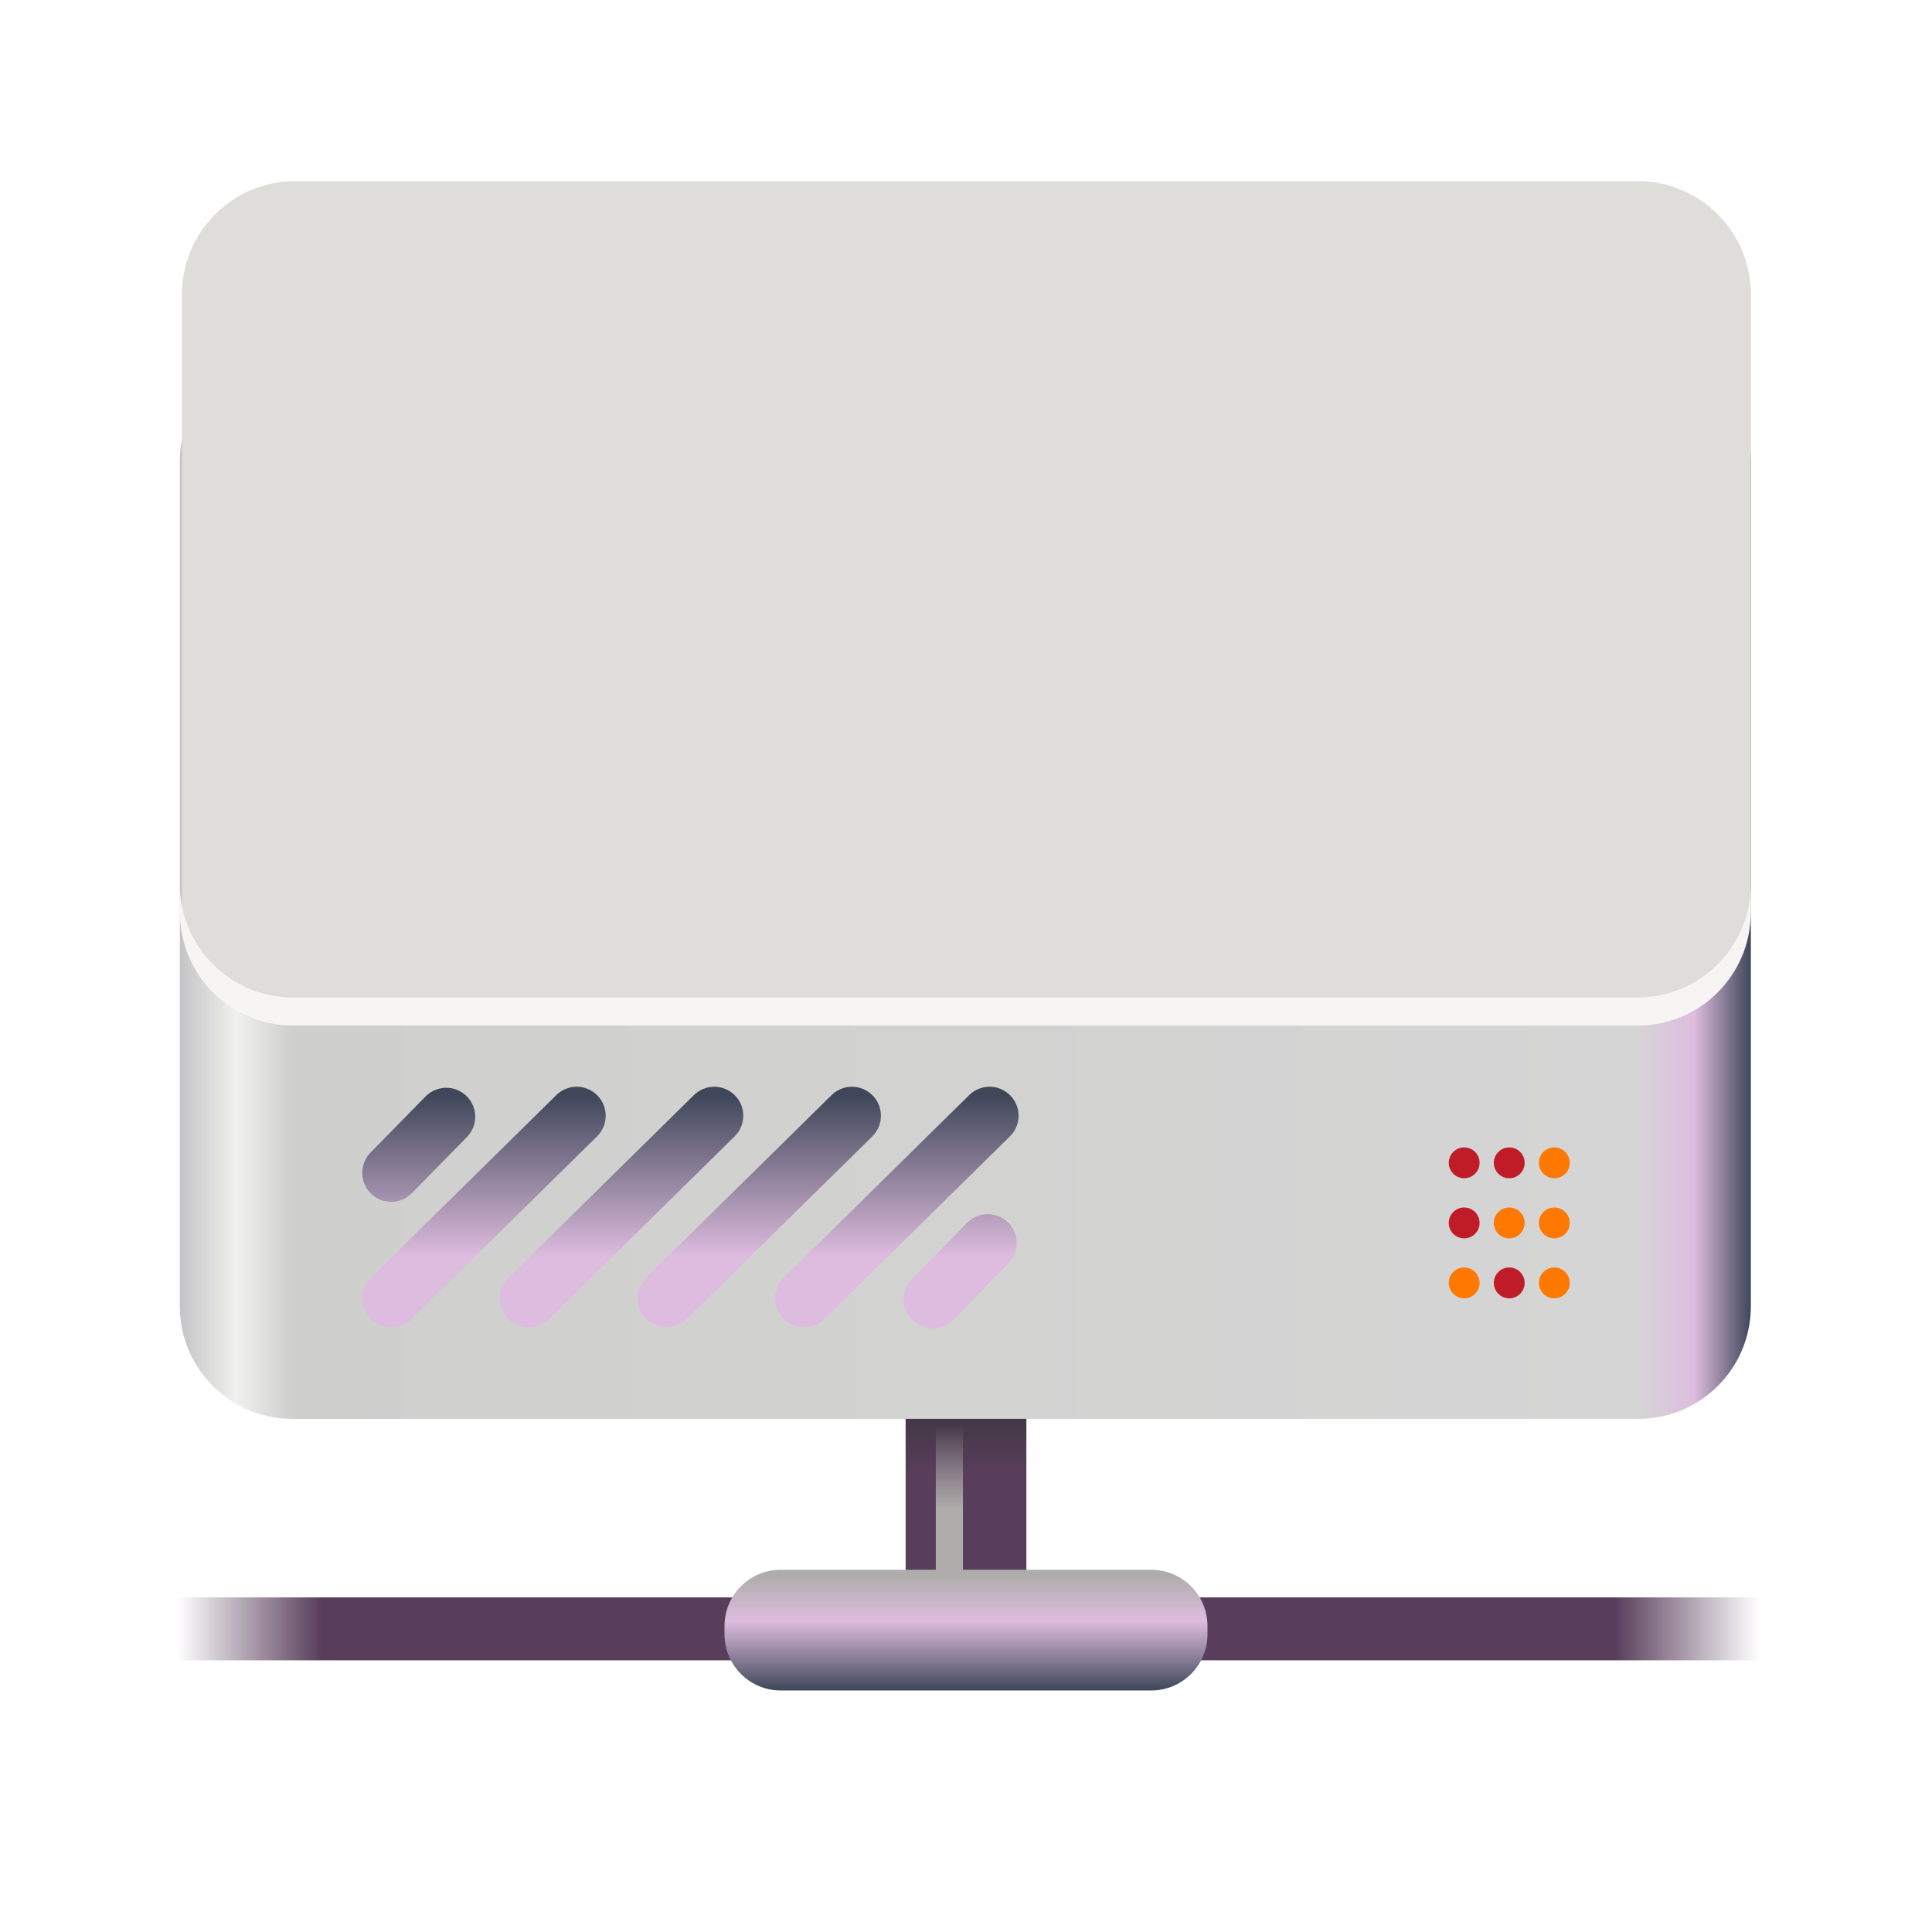
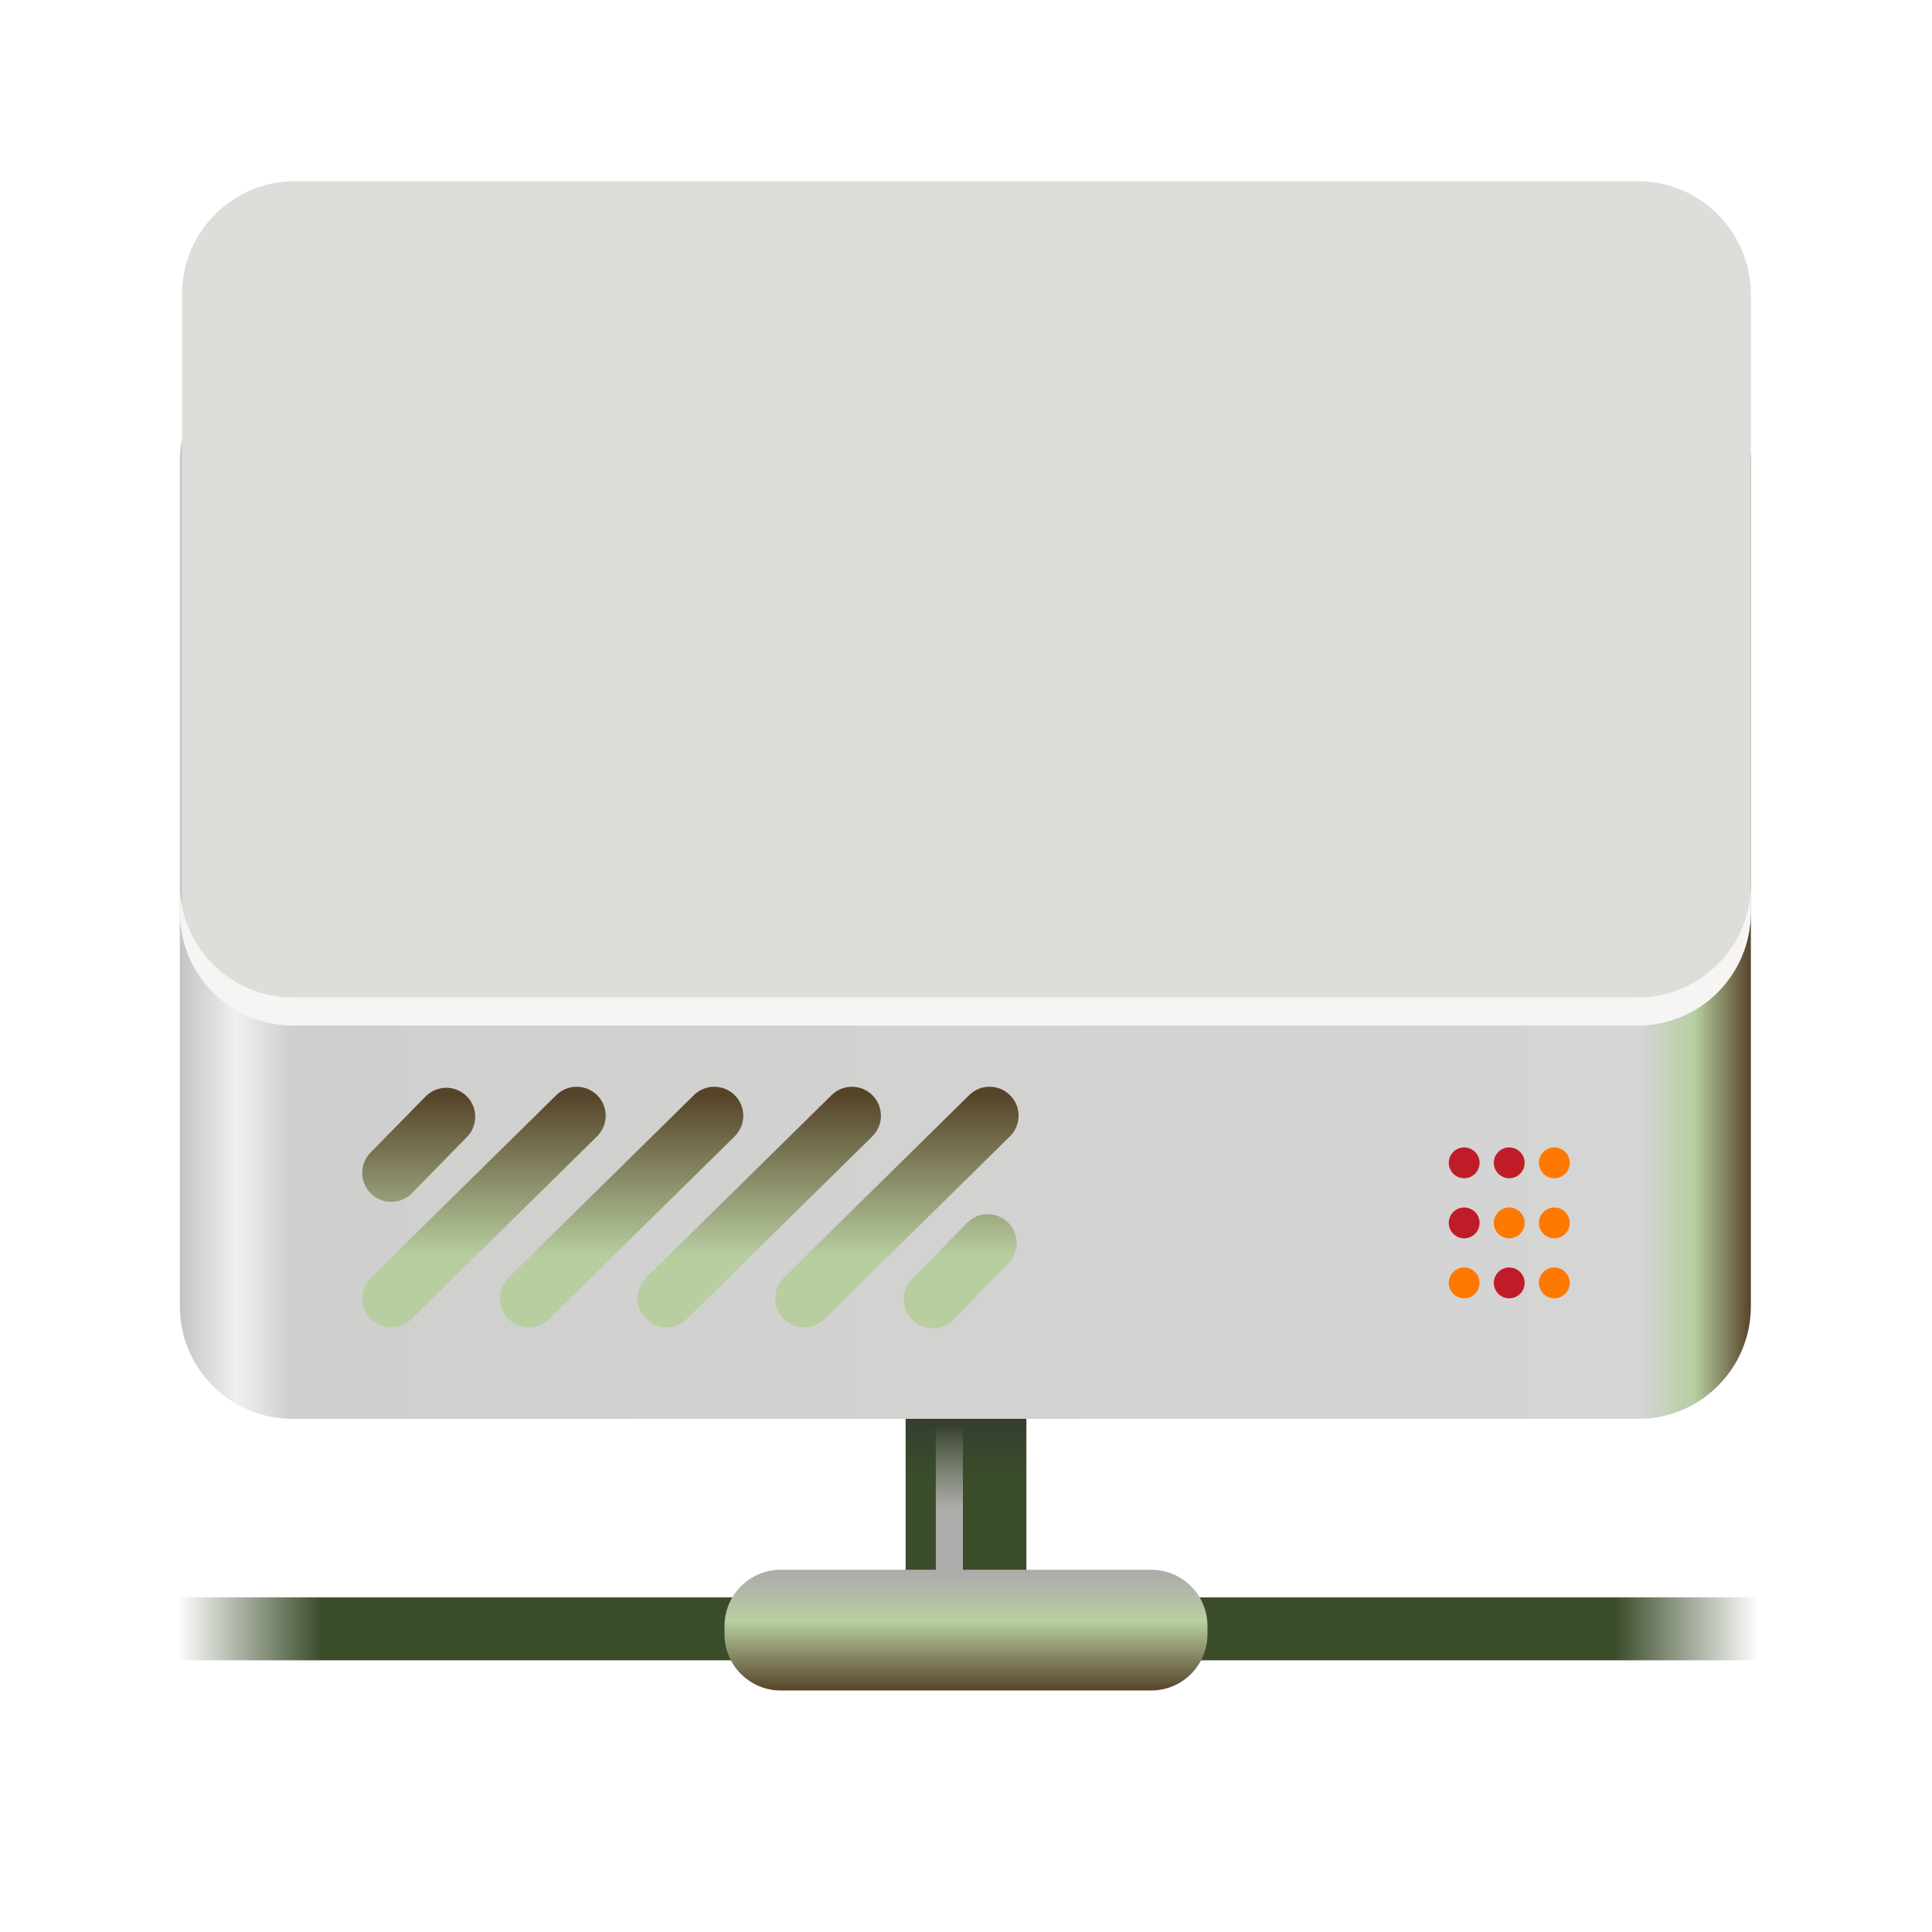
<svg xmlns="http://www.w3.org/2000/svg" height="128px" viewBox="0 0 128 128" width="128px">
  <linearGradient id="a" gradientTransform="matrix(0 -0.932866 -1 0 -0.000006 -170.9182)" gradientUnits="userSpaceOnUse" x1="-280.624" x2="-287.765" y1="-66.117" y2="-66.117">
    <stop offset="0" stop-color="#313133" />
-     <stop offset="1" stop-color="#583e5b" />
+     <stop offset="1" stop-color="#3a4c2a" />
  </linearGradient>
  <linearGradient id="b" gradientTransform="matrix(0 -1 -1 0 0 -172)" gradientUnits="userSpaceOnUse" x1="-271.975" x2="-266.415" y1="-62.938" y2="-62.938">
    <stop offset="0" stop-color="#aeadab" />
    <stop offset="1" stop-color="#aeadab" stop-opacity="0" />
  </linearGradient>
  <linearGradient id="c" gradientTransform="matrix(2.381786 0 0 2.083491 -2851.153 1636.157)" gradientUnits="userSpaceOnUse" x1="1202" x2="1246" y1="-735" y2="-735">
-     <stop offset="0" stop-color="#583e5b" stop-opacity="0" />
-     <stop offset="0.091" stop-color="#583e5b" />
-     <stop offset="0.909" stop-color="#583e5b" />
-     <stop offset="1" stop-color="#583e5b" stop-opacity="0" />
+     <stop offset="0" stop-color="#3a4c2a" stop-opacity="0" />
+     <stop offset="0.091" stop-color="#3a4c2a" />
+     <stop offset="0.909" stop-color="#3a4c2a" />
+     <stop offset="1" stop-color="#3a4c2a" stop-opacity="0" />
  </linearGradient>
  <linearGradient id="d" gradientTransform="matrix(0.25 0 0 0.166667 -164 168.6667)" gradientUnits="userSpaceOnUse" x1="904" x2="904" y1="-340" y2="-385.948">
-     <stop offset="0" stop-color="#3f4759" />
-     <stop offset="0.603" stop-color="#debcdf" />
+     <stop offset="0" stop-color="#56442a" />
+     <stop offset="0.603" stop-color="#b8cea1" />
    <stop offset="1" stop-color="#aeadab" />
  </linearGradient>
  <linearGradient id="e" gradientTransform="matrix(0.232338 0 0 0.233165 -8.671706 198.7827)" gradientUnits="userSpaceOnUse" x1="88.596" x2="536.596" y1="-449.394" y2="-449.394">
    <stop offset="0" stop-color="#c4c4c6" />
    <stop offset="0.036" stop-color="#f0f0ee" />
    <stop offset="0.071" stop-color="#cfcfcd" />
    <stop offset="0.929" stop-color="#d5d5d5" />
-     <stop offset="0.964" stop-color="#debcdf" />
-     <stop offset="1" stop-color="#3f4759" />
+     <stop offset="0.964" stop-color="#b8cea1" />
+     <stop offset="1" stop-color="#56442a" />
  </linearGradient>
  <linearGradient id="f" gradientUnits="userSpaceOnUse" x1="45.544" x2="45.544" y1="72.562" y2="83.275">
-     <stop offset="0" stop-color="#3f4759" />
-     <stop offset="1" stop-color="#debcdf" />
+     <stop offset="0" stop-color="#56442a" />
+     <stop offset="1" stop-color="#b8cea1" />
  </linearGradient>
  <path d="m 68 105.211 v -29.852 h -8 v 29.852 z m 0 0" fill="url(#a)" />
  <path d="m 63.797 105.211 v -29.852 h -1.797 v 29.852 z m 0 0" fill="url(#b)" />
  <path d="m 8.18 105.832 h 111.945 v 4.168 h -111.945 z m 0 0" fill="url(#c)" />
  <path d="m 51.73 104 h 24.539 c 2.062 0 3.73 1.668 3.73 3.73 v 0.539 c 0 2.062 -1.668 3.73 -3.73 3.73 h -24.539 c -2.062 0 -3.73 -1.668 -3.73 -3.73 v -0.539 c 0 -2.062 1.668 -3.73 3.73 -3.73 z m 0 0" fill="url(#d)" />
  <path d="m 19.355 23.117 h 89.203 c 4.109 0 7.441 3.34 7.441 7.461 v 55.961 c 0 4.121 -3.332 7.461 -7.441 7.461 h -89.203 c -4.109 0 -7.441 -3.34 -7.441 -7.461 v -55.961 c 0 -4.121 3.332 -7.461 7.441 -7.461 z m 0 0" fill="url(#e)" />
  <path d="m 19.562 12 h 88.93 c 4.148 0 7.508 3.359 7.508 7.508 v 40.723 c 0 4.148 -3.359 7.508 -7.508 7.508 h -88.93 c -4.145 0 -7.508 -3.359 -7.508 -7.508 v -40.723 c 0 -4.148 3.363 -7.508 7.508 -7.508 z m 0 0" fill="#deddda" />
  <g fill="#ff7800">
    <path d="m 104 84.996 c 0 0.562 -0.457 1.023 -1.023 1.023 c -0.562 0 -1.02 -0.461 -1.02 -1.023 s 0.457 -1.023 1.02 -1.023 c 0.566 0 1.023 0.461 1.023 1.023 z m 0 0" />
    <path d="m 104 81.023 c 0 0.562 -0.457 1.02 -1.023 1.02 c -0.562 0 -1.02 -0.457 -1.02 -1.02 c 0 -0.566 0.457 -1.023 1.02 -1.023 c 0.566 0 1.023 0.457 1.023 1.023 z m 0 0" />
    <path d="m 104 77.039 c 0 0.566 -0.457 1.023 -1.023 1.023 c -0.562 0 -1.02 -0.457 -1.02 -1.023 c 0 -0.562 0.457 -1.02 1.02 -1.02 c 0.566 0 1.023 0.457 1.023 1.02 z m 0 0" />
  </g>
  <path d="m 11.914 58.566 v 1.859 c 0 4.168 3.348 7.52 7.508 7.52 h 89.066 c 4.16 0 7.512 -3.352 7.512 -7.52 v -1.859 c 0 4.164 -3.352 7.52 -7.512 7.52 h -89.066 c -4.16 0 -7.508 -3.355 -7.508 -7.52 z m 0 0" fill="#f6f5f4" />
  <path d="m 101.012 84.996 c 0 0.562 -0.457 1.023 -1.02 1.023 c -0.566 0 -1.023 -0.461 -1.023 -1.023 s 0.457 -1.023 1.023 -1.023 c 0.562 0 1.02 0.461 1.02 1.023 z m 0 0" fill="#c01c28" />
  <path d="m 101.012 81.023 c 0 0.562 -0.457 1.02 -1.02 1.02 c -0.566 0 -1.023 -0.457 -1.023 -1.02 c 0 -0.566 0.457 -1.023 1.023 -1.023 c 0.562 0 1.02 0.457 1.02 1.023 z m 0 0" fill="#ff7800" />
  <path d="m 101.012 77.039 c 0 0.566 -0.457 1.023 -1.02 1.023 c -0.566 0 -1.023 -0.457 -1.023 -1.023 c 0 -0.562 0.457 -1.02 1.023 -1.02 c 0.562 0 1.02 0.457 1.02 1.02 z m 0 0" fill="#c01c28" />
  <path d="m 98.027 84.996 c 0 0.562 -0.457 1.023 -1.023 1.023 c -0.562 0 -1.02 -0.461 -1.02 -1.023 s 0.457 -1.023 1.02 -1.023 c 0.566 0 1.023 0.461 1.023 1.023 z m 0 0" fill="#ff7800" />
  <path d="m 98.027 81.023 c 0 0.562 -0.457 1.02 -1.023 1.02 c -0.562 0 -1.02 -0.457 -1.02 -1.02 c 0 -0.566 0.457 -1.023 1.02 -1.023 c 0.566 0 1.023 0.457 1.023 1.023 z m 0 0" fill="#c01c28" />
  <path d="m 98.027 77.039 c 0 0.566 -0.457 1.023 -1.023 1.023 c -0.562 0 -1.02 -0.457 -1.02 -1.023 c 0 -0.562 0.457 -1.02 1.02 -1.02 c 0.566 0 1.023 0.457 1.023 1.02 z m 0 0" fill="#c01c28" />
  <path d="m 65.422 80.441 c -0.512 0.008 -0.996 0.215 -1.355 0.578 l -3.645 3.715 c -0.742 0.758 -0.73 1.973 0.027 2.715 c 0.758 0.742 1.973 0.73 2.715 -0.023 l 3.645 -3.719 c 0.742 -0.758 0.73 -1.973 -0.023 -2.715 c -0.367 -0.355 -0.855 -0.555 -1.363 -0.551 z m -35.875 -8.375 c -0.508 0.008 -0.996 0.215 -1.352 0.578 l -3.645 3.715 c -0.742 0.758 -0.73 1.973 0.023 2.715 c 0.758 0.746 1.973 0.734 2.715 -0.023 l 3.648 -3.719 c 0.742 -0.758 0.73 -1.973 -0.027 -2.715 c -0.363 -0.355 -0.855 -0.555 -1.363 -0.551 z m 8.676 -0.066 c -0.512 -0.004 -1 0.195 -1.363 0.551 l -12.285 12.098 c -0.758 0.746 -0.766 1.961 -0.023 2.715 c 0.746 0.758 1.961 0.766 2.715 0.023 l 12.289 -12.098 c 0.754 -0.746 0.766 -1.961 0.02 -2.715 c -0.355 -0.363 -0.844 -0.57 -1.352 -0.574 z m 9.117 0 c -0.512 -0.004 -1 0.195 -1.363 0.551 l -12.289 12.098 c -0.754 0.746 -0.762 1.961 -0.02 2.715 c 0.746 0.758 1.961 0.766 2.715 0.023 l 12.289 -12.098 c 0.754 -0.746 0.766 -1.961 0.02 -2.715 c -0.355 -0.363 -0.844 -0.57 -1.352 -0.574 z m 9.117 0 c -0.508 -0.004 -0.996 0.195 -1.359 0.551 l -12.289 12.098 c -0.754 0.746 -0.766 1.961 -0.02 2.715 c 0.355 0.363 0.844 0.57 1.352 0.574 c 0.512 0.004 1 -0.195 1.363 -0.551 l 12.289 -12.098 c 0.754 -0.746 0.762 -1.961 0.02 -2.715 c -0.359 -0.363 -0.844 -0.57 -1.355 -0.574 z m 7.758 0.551 l -12.285 12.098 c -0.754 0.746 -0.766 1.961 -0.02 2.715 c 0.742 0.758 1.957 0.766 2.715 0.023 l 12.285 -12.098 c 0.758 -0.746 0.766 -1.961 0.02 -2.715 c -0.742 -0.758 -1.957 -0.766 -2.715 -0.023 z m 0 0" fill="url(#f)" />
</svg>
